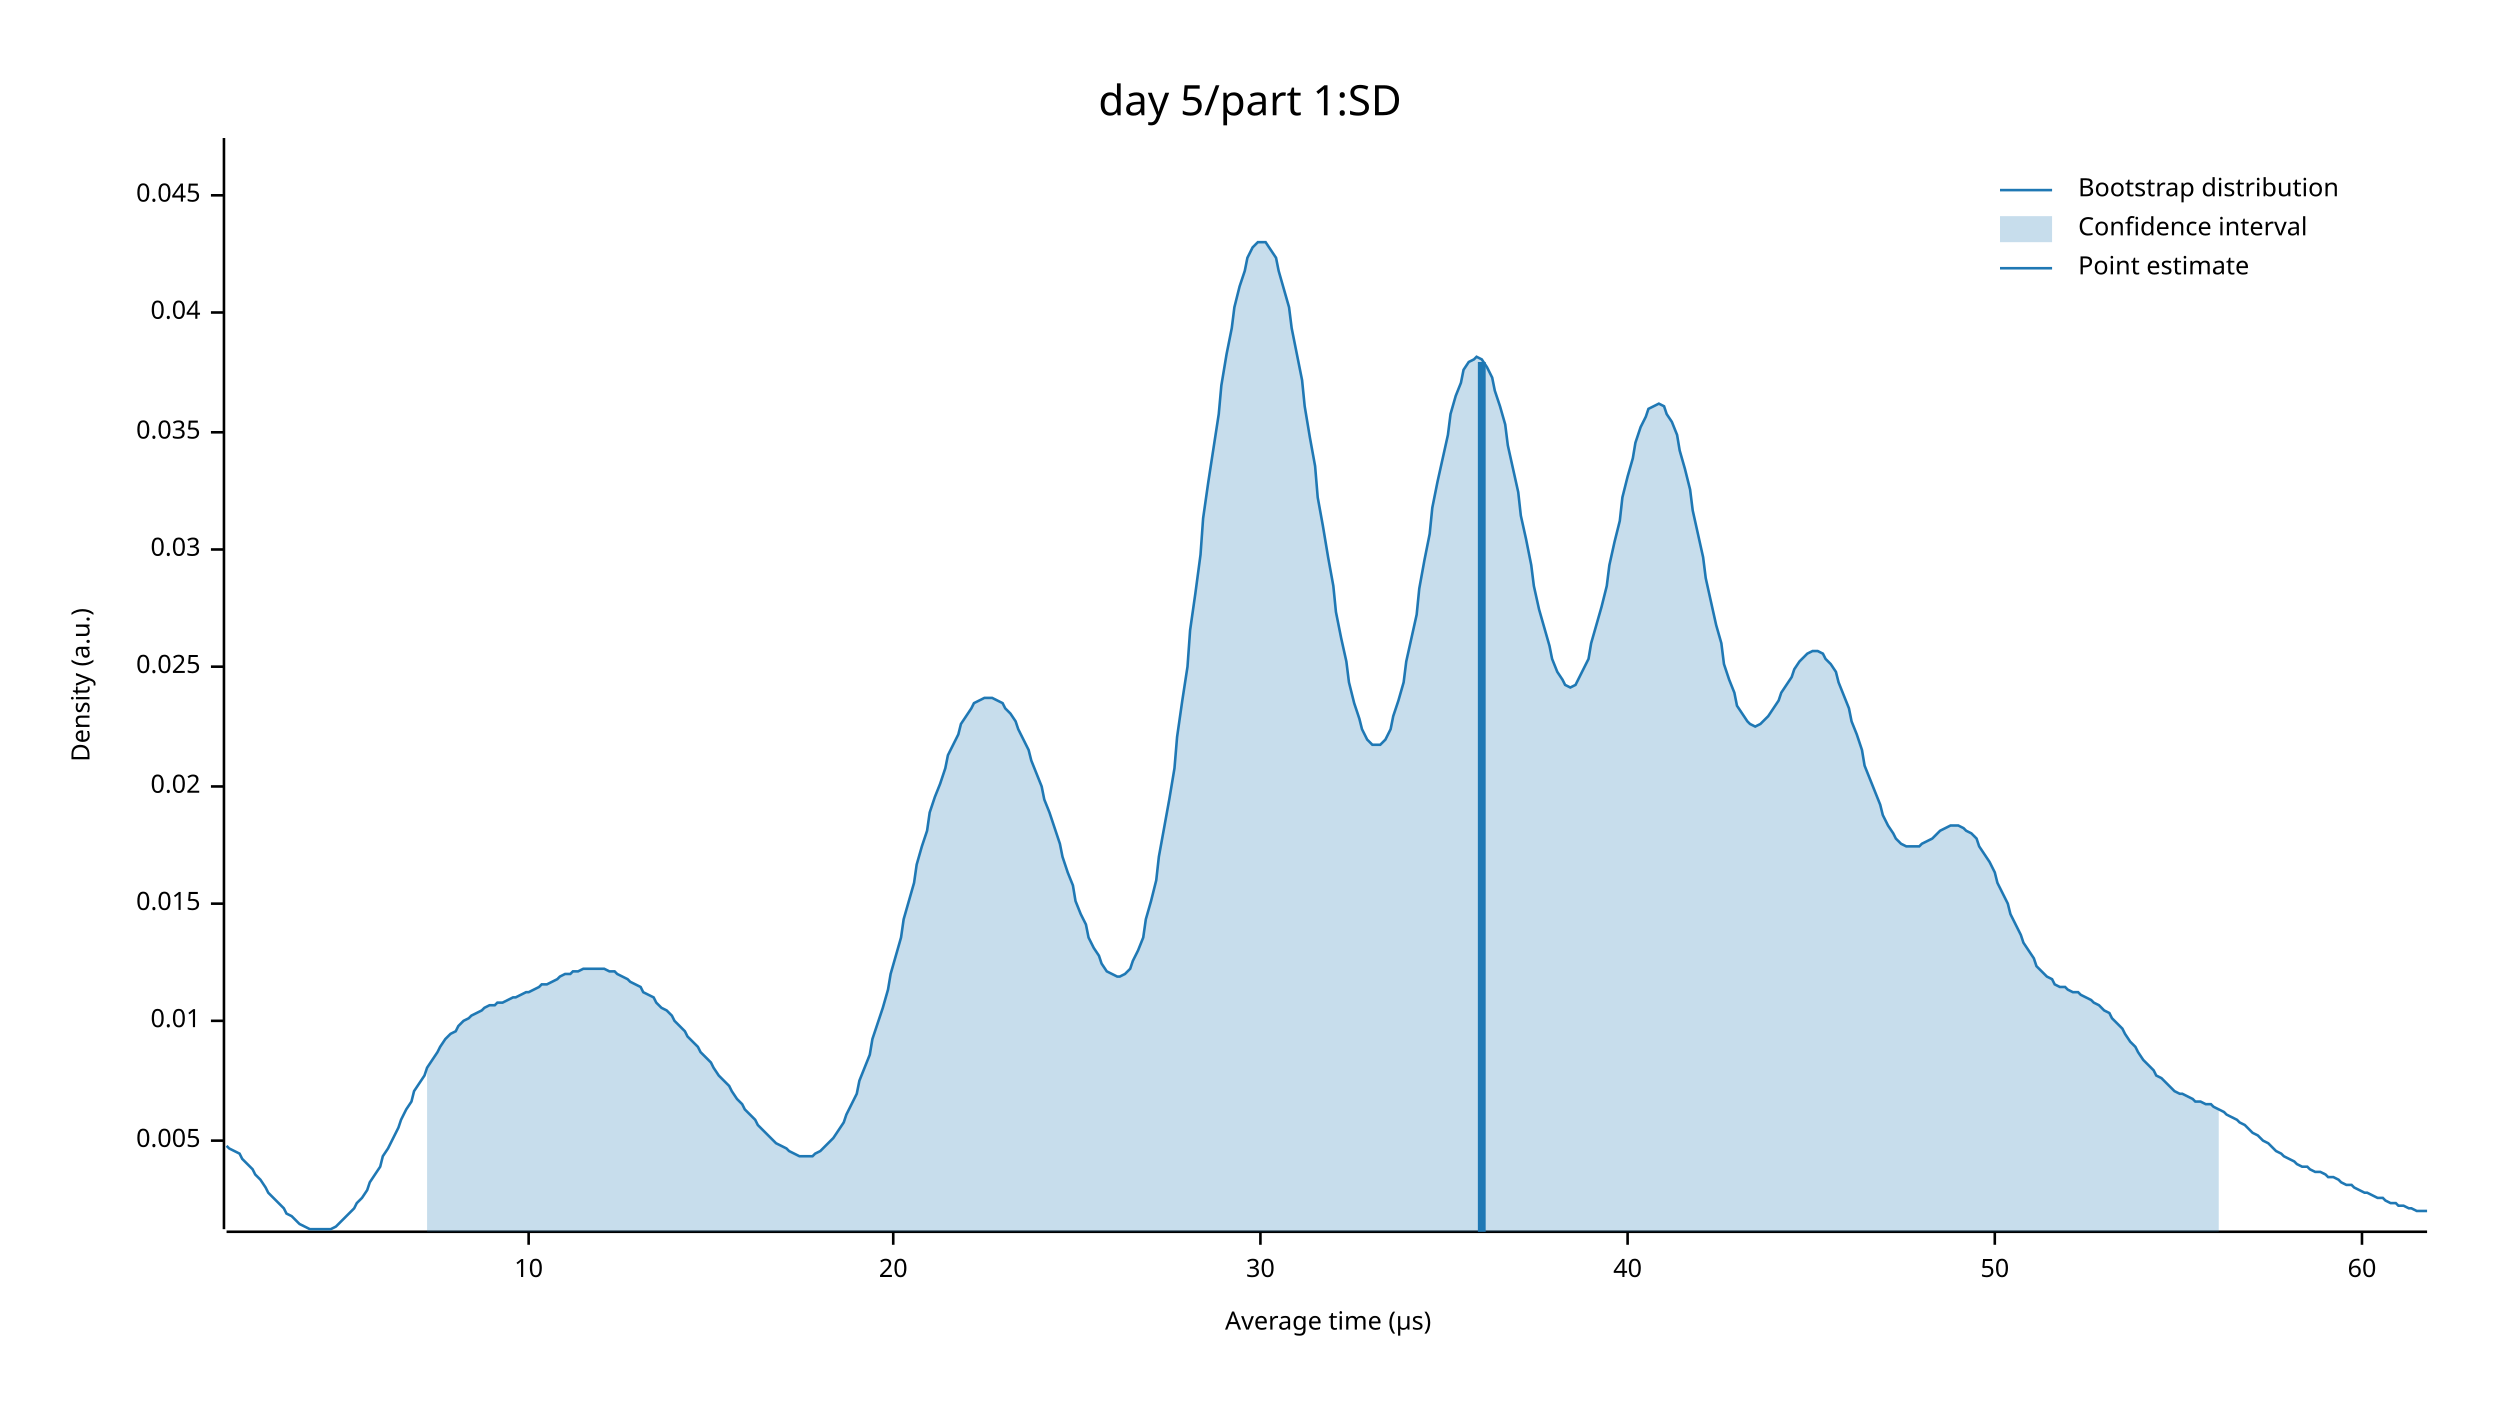
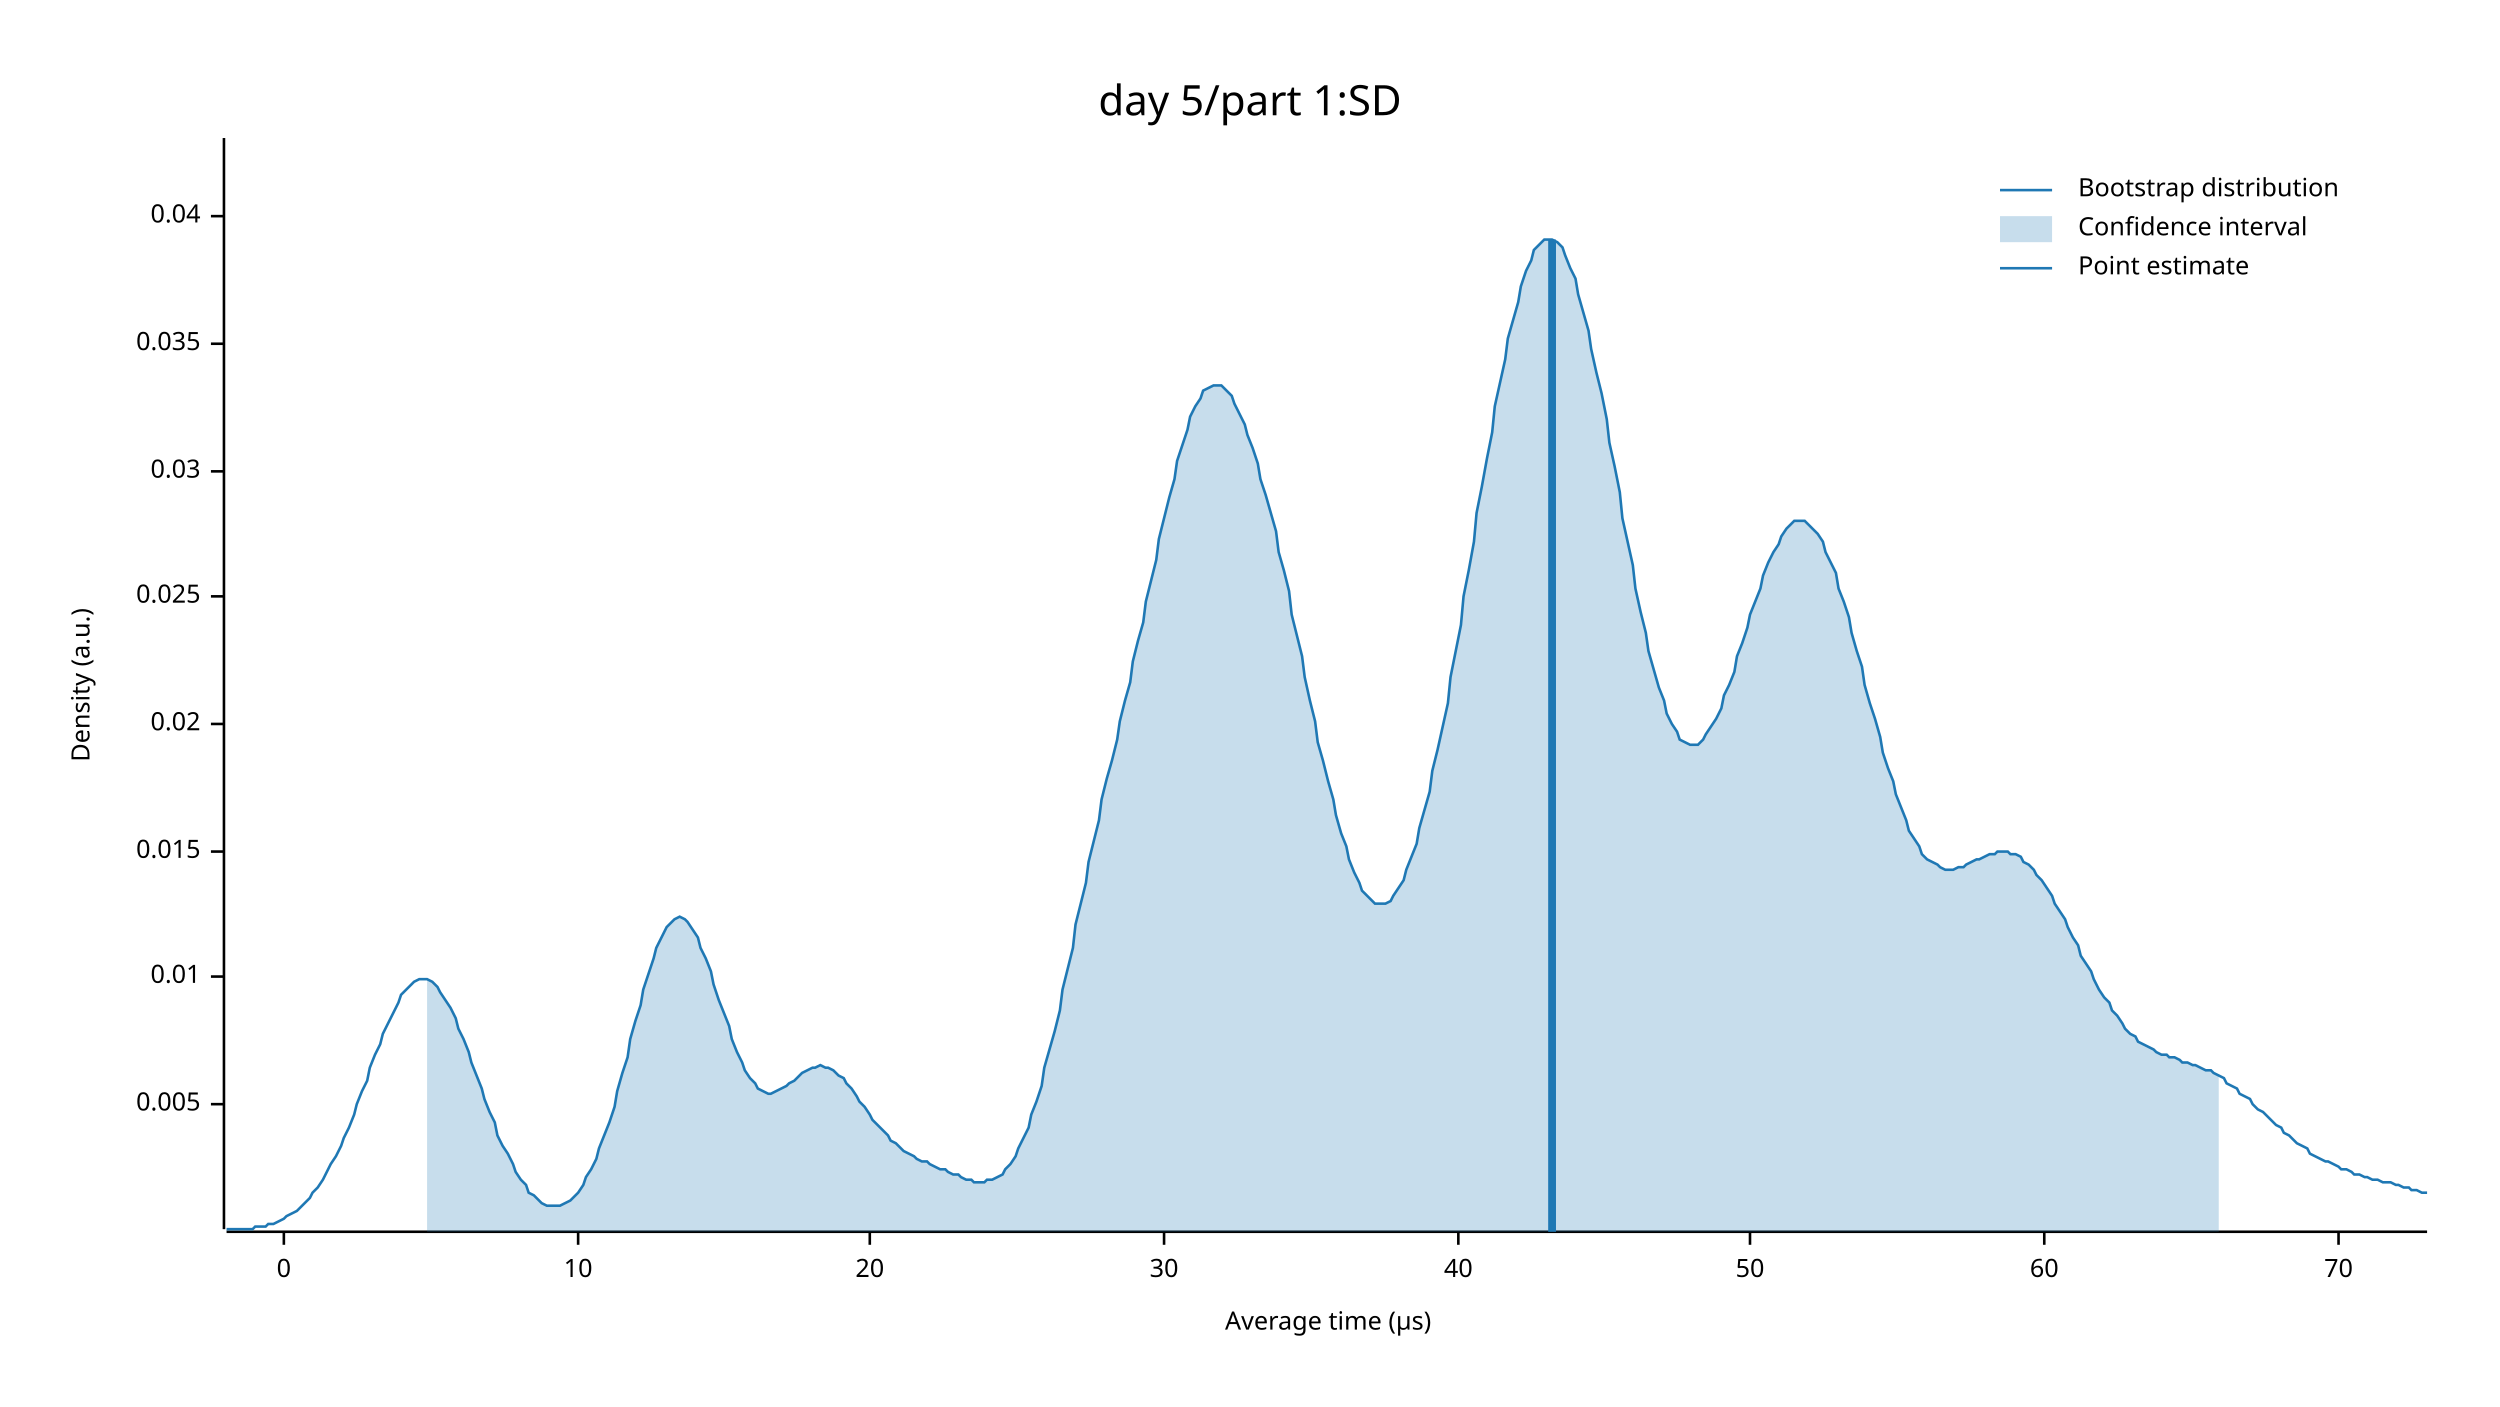
<svg xmlns="http://www.w3.org/2000/svg" width="960" height="540" viewBox="0 0 960 540">
  <text x="480" y="32" dy="0.76em" text-anchor="middle" font-family="sans-serif" font-size="16.129" opacity="1" fill="#000000">
day 5/part 1:SD
</text>
  <text x="27" y="263" dy="0.76em" text-anchor="middle" font-family="sans-serif" font-size="9.677" opacity="1" fill="#000000" transform="rotate(270, 27, 263)">
Density (a.u.)
</text>
  <text x="510" y="513" dy="-0.5ex" text-anchor="middle" font-family="sans-serif" font-size="9.677" opacity="1" fill="#000000">
Average time (µs)
</text>
  <polyline fill="none" opacity="1" stroke="#000000" stroke-width="1" points="86,53 86,472 " />
-   <text x="77" y="438" dy="0.5ex" text-anchor="end" font-family="sans-serif" font-size="9.677" opacity="1" fill="#000000">
+   <text x="77" y="424" dy="0.5ex" text-anchor="end" font-family="sans-serif" font-size="9.677" opacity="1" fill="#000000">
0.005
</text>
-   <polyline fill="none" opacity="1" stroke="#000000" stroke-width="1" points="81,438 86,438 " />
-   <text x="77" y="392" dy="0.5ex" text-anchor="end" font-family="sans-serif" font-size="9.677" opacity="1" fill="#000000">
+   <polyline fill="none" opacity="1" stroke="#000000" stroke-width="1" points="81,424 86,424 " />
+   <text x="77" y="375" dy="0.5ex" text-anchor="end" font-family="sans-serif" font-size="9.677" opacity="1" fill="#000000">
0.01
</text>
-   <polyline fill="none" opacity="1" stroke="#000000" stroke-width="1" points="81,392 86,392 " />
-   <text x="77" y="347" dy="0.5ex" text-anchor="end" font-family="sans-serif" font-size="9.677" opacity="1" fill="#000000">
+   <polyline fill="none" opacity="1" stroke="#000000" stroke-width="1" points="81,375 86,375 " />
+   <text x="77" y="327" dy="0.5ex" text-anchor="end" font-family="sans-serif" font-size="9.677" opacity="1" fill="#000000">
0.015
</text>
-   <polyline fill="none" opacity="1" stroke="#000000" stroke-width="1" points="81,347 86,347 " />
-   <text x="77" y="302" dy="0.5ex" text-anchor="end" font-family="sans-serif" font-size="9.677" opacity="1" fill="#000000">
+   <polyline fill="none" opacity="1" stroke="#000000" stroke-width="1" points="81,327 86,327 " />
+   <text x="77" y="278" dy="0.5ex" text-anchor="end" font-family="sans-serif" font-size="9.677" opacity="1" fill="#000000">
0.02
</text>
-   <polyline fill="none" opacity="1" stroke="#000000" stroke-width="1" points="81,302 86,302 " />
-   <text x="77" y="256" dy="0.5ex" text-anchor="end" font-family="sans-serif" font-size="9.677" opacity="1" fill="#000000">
+   <polyline fill="none" opacity="1" stroke="#000000" stroke-width="1" points="81,278 86,278 " />
+   <text x="77" y="229" dy="0.5ex" text-anchor="end" font-family="sans-serif" font-size="9.677" opacity="1" fill="#000000">
0.025
</text>
-   <polyline fill="none" opacity="1" stroke="#000000" stroke-width="1" points="81,256 86,256 " />
-   <text x="77" y="211" dy="0.5ex" text-anchor="end" font-family="sans-serif" font-size="9.677" opacity="1" fill="#000000">
+   <polyline fill="none" opacity="1" stroke="#000000" stroke-width="1" points="81,229 86,229 " />
+   <text x="77" y="181" dy="0.5ex" text-anchor="end" font-family="sans-serif" font-size="9.677" opacity="1" fill="#000000">
0.03
</text>
-   <polyline fill="none" opacity="1" stroke="#000000" stroke-width="1" points="81,211 86,211 " />
-   <text x="77" y="166" dy="0.5ex" text-anchor="end" font-family="sans-serif" font-size="9.677" opacity="1" fill="#000000">
+   <polyline fill="none" opacity="1" stroke="#000000" stroke-width="1" points="81,181 86,181 " />
+   <text x="77" y="132" dy="0.5ex" text-anchor="end" font-family="sans-serif" font-size="9.677" opacity="1" fill="#000000">
0.035
</text>
-   <polyline fill="none" opacity="1" stroke="#000000" stroke-width="1" points="81,166 86,166 " />
-   <text x="77" y="120" dy="0.5ex" text-anchor="end" font-family="sans-serif" font-size="9.677" opacity="1" fill="#000000">
+   <polyline fill="none" opacity="1" stroke="#000000" stroke-width="1" points="81,132 86,132 " />
+   <text x="77" y="83" dy="0.5ex" text-anchor="end" font-family="sans-serif" font-size="9.677" opacity="1" fill="#000000">
0.04
</text>
-   <polyline fill="none" opacity="1" stroke="#000000" stroke-width="1" points="81,120 86,120 " />
-   <text x="77" y="75" dy="0.5ex" text-anchor="end" font-family="sans-serif" font-size="9.677" opacity="1" fill="#000000">
- 0.045
+   <polyline fill="none" opacity="1" stroke="#000000" stroke-width="1" points="81,83 86,83 " />
+   <polyline fill="none" opacity="1" stroke="#000000" stroke-width="1" points="87,473 932,473 " />
+   <text x="109" y="483" dy="0.76em" text-anchor="middle" font-family="sans-serif" font-size="9.677" opacity="1" fill="#000000">
+ 0
</text>
-   <polyline fill="none" opacity="1" stroke="#000000" stroke-width="1" points="81,75 86,75 " />
-   <polyline fill="none" opacity="1" stroke="#000000" stroke-width="1" points="87,473 932,473 " />
-   <text x="203" y="483" dy="0.76em" text-anchor="middle" font-family="sans-serif" font-size="9.677" opacity="1" fill="#000000">
+   <polyline fill="none" opacity="1" stroke="#000000" stroke-width="1" points="109,473 109,478 " />
+   <text x="222" y="483" dy="0.76em" text-anchor="middle" font-family="sans-serif" font-size="9.677" opacity="1" fill="#000000">
10
</text>
-   <polyline fill="none" opacity="1" stroke="#000000" stroke-width="1" points="203,473 203,478 " />
-   <text x="343" y="483" dy="0.76em" text-anchor="middle" font-family="sans-serif" font-size="9.677" opacity="1" fill="#000000">
+   <polyline fill="none" opacity="1" stroke="#000000" stroke-width="1" points="222,473 222,478 " />
+   <text x="334" y="483" dy="0.76em" text-anchor="middle" font-family="sans-serif" font-size="9.677" opacity="1" fill="#000000">
20
</text>
-   <polyline fill="none" opacity="1" stroke="#000000" stroke-width="1" points="343,473 343,478 " />
-   <text x="484" y="483" dy="0.76em" text-anchor="middle" font-family="sans-serif" font-size="9.677" opacity="1" fill="#000000">
+   <polyline fill="none" opacity="1" stroke="#000000" stroke-width="1" points="334,473 334,478 " />
+   <text x="447" y="483" dy="0.76em" text-anchor="middle" font-family="sans-serif" font-size="9.677" opacity="1" fill="#000000">
30
</text>
-   <polyline fill="none" opacity="1" stroke="#000000" stroke-width="1" points="484,473 484,478 " />
-   <text x="625" y="483" dy="0.76em" text-anchor="middle" font-family="sans-serif" font-size="9.677" opacity="1" fill="#000000">
+   <polyline fill="none" opacity="1" stroke="#000000" stroke-width="1" points="447,473 447,478 " />
+   <text x="560" y="483" dy="0.76em" text-anchor="middle" font-family="sans-serif" font-size="9.677" opacity="1" fill="#000000">
40
</text>
-   <polyline fill="none" opacity="1" stroke="#000000" stroke-width="1" points="625,473 625,478 " />
-   <text x="766" y="483" dy="0.76em" text-anchor="middle" font-family="sans-serif" font-size="9.677" opacity="1" fill="#000000">
+   <polyline fill="none" opacity="1" stroke="#000000" stroke-width="1" points="560,473 560,478 " />
+   <text x="672" y="483" dy="0.76em" text-anchor="middle" font-family="sans-serif" font-size="9.677" opacity="1" fill="#000000">
50
</text>
-   <polyline fill="none" opacity="1" stroke="#000000" stroke-width="1" points="766,473 766,478 " />
-   <text x="907" y="483" dy="0.76em" text-anchor="middle" font-family="sans-serif" font-size="9.677" opacity="1" fill="#000000">
+   <polyline fill="none" opacity="1" stroke="#000000" stroke-width="1" points="672,473 672,478 " />
+   <text x="785" y="483" dy="0.76em" text-anchor="middle" font-family="sans-serif" font-size="9.677" opacity="1" fill="#000000">
60
</text>
-   <polyline fill="none" opacity="1" stroke="#000000" stroke-width="1" points="907,473 907,478 " />
-   <polyline fill="none" opacity="1" stroke="#1F78B4" stroke-width="1" points="87,440 88,441 90,442 92,443 93,445 95,447 97,449 98,451 100,453 102,456 103,458 105,460 107,462 109,464 110,466 112,467 114,469 115,470 117,471 119,472 120,472 122,472 124,472 125,472 127,472 129,471 131,469 132,468 134,466 136,464 137,462 139,460 141,457 142,454 144,451 146,448 147,444 149,441 151,437 153,433 154,430 156,426 158,423 159,419 161,416 163,413 164,410 166,407 168,404 169,402 171,399 173,397 175,396 176,394 178,392 180,391 181,390 183,389 185,388 186,387 188,386 190,386 191,385 193,385 195,384 197,383 198,383 200,382 202,381 203,381 205,380 207,379 208,378 210,378 212,377 214,376 215,375 217,374 219,374 220,373 222,373 224,372 225,372 227,372 229,372 230,372 232,372 234,373 236,373 237,374 239,375 241,376 242,377 244,378 246,379 247,381 249,382 251,383 252,385 254,387 256,388 258,390 259,392 261,394 263,396 264,398 266,400 268,402 269,404 271,406 273,408 274,410 276,413 278,415 280,417 281,419 283,422 285,424 286,426 288,428 290,430 291,432 293,434 295,436 296,437 298,439 300,440 302,441 303,442 305,443 307,444 308,444 310,444 312,444 313,443 315,442 317,440 318,439 320,437 322,434 324,431 325,428 327,424 329,420 330,415 332,410 334,405 335,399 337,393 339,387 341,380 342,374 344,367 346,360 347,353 349,346 351,339 352,332 354,325 356,319 357,312 359,306 361,301 363,295 364,290 366,286 368,282 369,278 371,275 373,272 374,270 376,269 378,268 379,268 381,268 383,269 385,270 386,272 388,274 390,277 391,280 393,284 395,288 396,292 398,297 400,302 401,307 403,312 405,318 407,324 408,329 410,335 412,340 413,346 415,351 417,355 418,360 420,364 422,367 423,370 425,373 427,374 429,375 430,375 432,374 434,372 435,369 437,365 439,360 440,353 442,346 444,338 445,329 447,318 449,307 451,295 452,283 454,269 456,256 457,242 459,228 461,213 462,199 464,185 466,172 468,159 469,148 471,136 473,126 474,118 476,110 478,104 479,99 481,95 483,93 484,93 486,93 488,96 490,99 491,104 493,111 495,118 496,126 498,136 500,146 501,156 503,168 505,179 506,191 508,202 510,214 512,225 513,235 515,245 517,254 518,262 520,270 522,276 523,280 525,284 527,286 528,286 530,286 532,284 534,280 535,275 537,269 539,262 540,254 542,245 544,236 545,226 547,215 549,205 550,195 552,185 554,176 556,167 557,159 559,152 561,147 562,142 564,139 566,138 567,137 569,138 571,141 573,145 574,150 576,156 578,163 579,171 581,180 583,189 584,198 586,207 588,217 589,225 591,234 593,241 595,248 596,253 598,258 600,261 601,263 603,264 605,263 606,261 608,257 610,253 611,247 613,240 615,233 617,225 618,217 620,208 622,200 623,191 625,183 627,176 628,170 630,164 632,160 633,157 635,156 637,155 639,156 640,159 642,162 644,167 645,173 647,180 649,188 650,196 652,205 654,214 655,222 657,231 659,240 661,247 662,255 664,261 666,266 667,271 669,274 671,277 672,278 674,279 676,278 677,277 679,275 681,272 683,269 684,266 686,263 688,260 689,257 691,254 693,252 694,251 696,250 698,250 700,251 701,253 703,255 705,258 706,262 708,267 710,272 711,277 713,282 715,288 716,294 718,299 720,304 722,309 723,313 725,317 727,320 728,322 730,324 732,325 733,325 735,325 737,325 738,324 740,323 742,322 744,320 745,319 747,318 749,317 750,317 752,317 754,318 755,319 757,320 759,322 760,325 762,328 764,331 766,335 767,339 769,343 771,347 772,351 774,355 776,359 777,362 779,365 781,368 782,371 784,373 786,375 788,376 789,378 791,379 793,379 794,380 796,381 798,381 799,382 801,383 803,384 804,385 806,386 808,388 810,389 811,391 813,393 815,395 816,397 818,400 820,402 821,404 823,407 825,409 827,411 828,413 830,414 832,416 833,417 835,419 837,420 838,420 840,421 842,422 843,423 845,423 847,424 849,424 850,425 852,426 854,427 855,428 857,429 859,430 860,431 862,432 864,434 865,435 867,436 869,438 871,439 872,440 874,442 876,443 877,444 879,445 881,446 882,447 884,448 886,448 887,449 889,450 891,450 893,451 894,452 896,452 898,453 899,454 901,455 903,455 904,456 906,457 908,458 909,458 911,459 913,460 915,460 916,461 918,462 920,462 921,463 923,463 925,464 926,464 928,465 930,465 932,465 " />
-   <polygon opacity="0.25" fill="#1F78B4" points="164,410 166,407 168,404 169,402 171,399 173,397 175,396 176,394 178,392 180,391 181,390 183,389 185,388 186,387 188,386 190,386 191,385 193,385 195,384 197,383 198,383 200,382 202,381 203,381 205,380 207,379 208,378 210,378 212,377 214,376 215,375 217,374 219,374 220,373 222,373 224,372 225,372 227,372 229,372 230,372 232,372 234,373 236,373 237,374 239,375 241,376 242,377 244,378 246,379 247,381 249,382 251,383 252,385 254,387 256,388 258,390 259,392 261,394 263,396 264,398 266,400 268,402 269,404 271,406 273,408 274,410 276,413 278,415 280,417 281,419 283,422 285,424 286,426 288,428 290,430 291,432 293,434 295,436 296,437 298,439 300,440 302,441 303,442 305,443 307,444 308,444 310,444 312,444 313,443 315,442 317,440 318,439 320,437 322,434 324,431 325,428 327,424 329,420 330,415 332,410 334,405 335,399 337,393 339,387 341,380 342,374 344,367 346,360 347,353 349,346 351,339 352,332 354,325 356,319 357,312 359,306 361,301 363,295 364,290 366,286 368,282 369,278 371,275 373,272 374,270 376,269 378,268 379,268 381,268 383,269 385,270 386,272 388,274 390,277 391,280 393,284 395,288 396,292 398,297 400,302 401,307 403,312 405,318 407,324 408,329 410,335 412,340 413,346 415,351 417,355 418,360 420,364 422,367 423,370 425,373 427,374 429,375 430,375 432,374 434,372 435,369 437,365 439,360 440,353 442,346 444,338 445,329 447,318 449,307 451,295 452,283 454,269 456,256 457,242 459,228 461,213 462,199 464,185 466,172 468,159 469,148 471,136 473,126 474,118 476,110 478,104 479,99 481,95 483,93 484,93 486,93 488,96 490,99 491,104 493,111 495,118 496,126 498,136 500,146 501,156 503,168 505,179 506,191 508,202 510,214 512,225 513,235 515,245 517,254 518,262 520,270 522,276 523,280 525,284 527,286 528,286 530,286 532,284 534,280 535,275 537,269 539,262 540,254 542,245 544,236 545,226 547,215 549,205 550,195 552,185 554,176 556,167 557,159 559,152 561,147 562,142 564,139 566,138 567,137 569,138 571,141 573,145 574,150 576,156 578,163 579,171 581,180 583,189 584,198 586,207 588,217 589,225 591,234 593,241 595,248 596,253 598,258 600,261 601,263 603,264 605,263 606,261 608,257 610,253 611,247 613,240 615,233 617,225 618,217 620,208 622,200 623,191 625,183 627,176 628,170 630,164 632,160 633,157 635,156 637,155 639,156 640,159 642,162 644,167 645,173 647,180 649,188 650,196 652,205 654,214 655,222 657,231 659,240 661,247 662,255 664,261 666,266 667,271 669,274 671,277 672,278 674,279 676,278 677,277 679,275 681,272 683,269 684,266 686,263 688,260 689,257 691,254 693,252 694,251 696,250 698,250 700,251 701,253 703,255 705,258 706,262 708,267 710,272 711,277 713,282 715,288 716,294 718,299 720,304 722,309 723,313 725,317 727,320 728,322 730,324 732,325 733,325 735,325 737,325 738,324 740,323 742,322 744,320 745,319 747,318 749,317 750,317 752,317 754,318 755,319 757,320 759,322 760,325 762,328 764,331 766,335 767,339 769,343 771,347 772,351 774,355 776,359 777,362 779,365 781,368 782,371 784,373 786,375 788,376 789,378 791,379 793,379 794,380 796,381 798,381 799,382 801,383 803,384 804,385 806,386 808,388 810,389 811,391 813,393 815,395 816,397 818,400 820,402 821,404 823,407 825,409 827,411 828,413 830,414 832,416 833,417 835,419 837,420 838,420 840,421 842,422 843,423 845,423 847,424 849,424 850,425 852,426 852,473 164,473 " />
-   <polyline fill="none" opacity="1" stroke="#1F78B4" stroke-width="3" points="569,473 569,139 " />
+   <polyline fill="none" opacity="1" stroke="#000000" stroke-width="1" points="785,473 785,478 " />
+   <text x="898" y="483" dy="0.76em" text-anchor="middle" font-family="sans-serif" font-size="9.677" opacity="1" fill="#000000">
+ 70
+ </text>
+   <polyline fill="none" opacity="1" stroke="#000000" stroke-width="1" points="898,473 898,478 " />
+   <polyline fill="none" opacity="1" stroke="#1F78B4" stroke-width="1" points="87,472 88,472 90,472 92,472 93,472 95,472 97,472 98,471 100,471 102,471 103,470 105,470 107,469 109,468 110,467 112,466 114,465 115,464 117,462 119,460 120,458 122,456 124,453 125,451 127,447 129,444 131,440 132,437 134,433 136,428 137,424 139,419 141,415 142,410 144,405 146,401 147,397 149,393 151,389 153,385 154,382 156,380 158,378 159,377 161,376 163,376 164,376 166,377 168,379 169,381 171,384 173,387 175,391 176,395 178,399 180,404 181,408 183,413 185,418 186,422 188,427 190,431 191,436 193,440 195,443 197,447 198,450 200,453 202,455 203,458 205,459 207,461 208,462 210,463 212,463 214,463 215,463 217,462 219,461 220,460 222,458 224,455 225,452 227,449 229,445 230,441 232,436 234,431 236,425 237,419 239,412 241,406 242,399 244,392 246,386 247,380 249,374 251,368 252,364 254,360 256,356 258,354 259,353 261,352 263,353 264,354 266,357 268,360 269,364 271,368 273,373 274,378 276,384 278,389 280,394 281,399 283,404 285,408 286,411 288,414 290,416 291,418 293,419 295,420 296,420 298,419 300,418 302,417 303,416 305,415 307,413 308,412 310,411 312,410 313,410 315,409 317,410 318,410 320,411 322,413 324,414 325,416 327,418 329,421 330,423 332,425 334,428 335,430 337,432 339,434 341,436 342,438 344,439 346,441 347,442 349,443 351,444 352,445 354,446 356,446 357,447 359,448 361,449 363,449 364,450 366,451 368,451 369,452 371,453 373,453 374,454 376,454 378,454 379,453 381,453 383,452 385,451 386,449 388,447 390,444 391,441 393,437 395,433 396,428 398,423 400,417 401,410 403,403 405,396 407,388 408,380 410,372 412,364 413,355 415,347 417,339 418,331 420,323 422,315 423,307 425,299 427,292 429,284 430,277 432,269 434,262 435,254 437,246 439,239 440,231 442,223 444,215 445,207 447,199 449,191 451,184 452,177 454,171 456,165 457,160 459,156 461,153 462,150 464,149 466,148 468,148 469,148 471,150 473,152 474,155 476,159 478,163 479,167 481,172 483,178 484,184 486,190 488,197 490,204 491,212 493,219 495,227 496,236 498,244 500,252 501,260 503,269 505,277 506,285 508,292 510,300 512,307 513,313 515,320 517,325 518,330 520,335 522,339 523,342 525,344 527,346 528,347 530,347 532,347 534,346 535,344 537,341 539,338 540,334 542,329 544,324 545,318 547,311 549,304 550,296 552,288 554,279 556,270 557,260 559,250 561,240 562,229 564,219 566,208 567,197 569,187 571,176 573,166 574,156 576,147 578,138 579,130 581,123 583,116 584,110 586,104 588,100 589,96 591,94 593,92 595,92 596,92 598,93 600,95 601,98 603,103 605,107 606,113 608,120 610,127 611,134 613,143 615,151 617,161 618,170 620,179 622,189 623,199 625,208 627,217 628,226 630,235 632,243 633,250 635,257 637,264 639,269 640,274 642,278 644,281 645,284 647,285 649,286 650,286 652,286 654,284 655,282 657,279 659,276 661,272 662,267 664,263 666,258 667,252 669,247 671,241 672,236 674,231 676,226 677,221 679,216 681,212 683,209 684,206 686,203 688,201 689,200 691,200 693,200 694,201 696,203 698,205 700,208 701,212 703,216 705,220 706,226 708,231 710,237 711,243 713,250 715,256 716,263 718,270 720,276 722,283 723,289 725,295 727,300 728,305 730,310 732,315 733,319 735,322 737,325 738,328 740,330 742,331 744,332 745,333 747,334 749,334 750,334 752,333 754,333 755,332 757,331 759,330 760,330 762,329 764,328 766,328 767,327 769,327 771,327 772,328 774,328 776,329 777,331 779,332 781,334 782,336 784,338 786,341 788,344 789,347 791,350 793,353 794,356 796,360 798,363 799,367 801,370 803,373 804,376 806,380 808,383 810,385 811,388 813,390 815,393 816,395 818,397 820,398 821,400 823,401 825,402 827,403 828,404 830,405 832,405 833,406 835,406 837,407 838,408 840,408 842,409 843,409 845,410 847,411 849,411 850,412 852,413 854,414 855,416 857,417 859,418 860,420 862,421 864,422 865,424 867,426 869,427 871,429 872,430 874,432 876,433 877,435 879,436 881,438 882,439 884,440 886,441 887,443 889,444 891,445 893,446 894,446 896,447 898,448 899,449 901,449 903,450 904,451 906,451 908,452 909,452 911,453 913,453 915,454 916,454 918,454 920,455 921,455 923,456 925,456 926,457 928,457 930,458 932,458 " />
+   <polygon opacity="0.25" fill="#1F78B4" points="164,376 166,377 168,379 169,381 171,384 173,387 175,391 176,395 178,399 180,404 181,408 183,413 185,418 186,422 188,427 190,431 191,436 193,440 195,443 197,447 198,450 200,453 202,455 203,458 205,459 207,461 208,462 210,463 212,463 214,463 215,463 217,462 219,461 220,460 222,458 224,455 225,452 227,449 229,445 230,441 232,436 234,431 236,425 237,419 239,412 241,406 242,399 244,392 246,386 247,380 249,374 251,368 252,364 254,360 256,356 258,354 259,353 261,352 263,353 264,354 266,357 268,360 269,364 271,368 273,373 274,378 276,384 278,389 280,394 281,399 283,404 285,408 286,411 288,414 290,416 291,418 293,419 295,420 296,420 298,419 300,418 302,417 303,416 305,415 307,413 308,412 310,411 312,410 313,410 315,409 317,410 318,410 320,411 322,413 324,414 325,416 327,418 329,421 330,423 332,425 334,428 335,430 337,432 339,434 341,436 342,438 344,439 346,441 347,442 349,443 351,444 352,445 354,446 356,446 357,447 359,448 361,449 363,449 364,450 366,451 368,451 369,452 371,453 373,453 374,454 376,454 378,454 379,453 381,453 383,452 385,451 386,449 388,447 390,444 391,441 393,437 395,433 396,428 398,423 400,417 401,410 403,403 405,396 407,388 408,380 410,372 412,364 413,355 415,347 417,339 418,331 420,323 422,315 423,307 425,299 427,292 429,284 430,277 432,269 434,262 435,254 437,246 439,239 440,231 442,223 444,215 445,207 447,199 449,191 451,184 452,177 454,171 456,165 457,160 459,156 461,153 462,150 464,149 466,148 468,148 469,148 471,150 473,152 474,155 476,159 478,163 479,167 481,172 483,178 484,184 486,190 488,197 490,204 491,212 493,219 495,227 496,236 498,244 500,252 501,260 503,269 505,277 506,285 508,292 510,300 512,307 513,313 515,320 517,325 518,330 520,335 522,339 523,342 525,344 527,346 528,347 530,347 532,347 534,346 535,344 537,341 539,338 540,334 542,329 544,324 545,318 547,311 549,304 550,296 552,288 554,279 556,270 557,260 559,250 561,240 562,229 564,219 566,208 567,197 569,187 571,176 573,166 574,156 576,147 578,138 579,130 581,123 583,116 584,110 586,104 588,100 589,96 591,94 593,92 595,92 596,92 598,93 600,95 601,98 603,103 605,107 606,113 608,120 610,127 611,134 613,143 615,151 617,161 618,170 620,179 622,189 623,199 625,208 627,217 628,226 630,235 632,243 633,250 635,257 637,264 639,269 640,274 642,278 644,281 645,284 647,285 649,286 650,286 652,286 654,284 655,282 657,279 659,276 661,272 662,267 664,263 666,258 667,252 669,247 671,241 672,236 674,231 676,226 677,221 679,216 681,212 683,209 684,206 686,203 688,201 689,200 691,200 693,200 694,201 696,203 698,205 700,208 701,212 703,216 705,220 706,226 708,231 710,237 711,243 713,250 715,256 716,263 718,270 720,276 722,283 723,289 725,295 727,300 728,305 730,310 732,315 733,319 735,322 737,325 738,328 740,330 742,331 744,332 745,333 747,334 749,334 750,334 752,333 754,333 755,332 757,331 759,330 760,330 762,329 764,328 766,328 767,327 769,327 771,327 772,328 774,328 776,329 777,331 779,332 781,334 782,336 784,338 786,341 788,344 789,347 791,350 793,353 794,356 796,360 798,363 799,367 801,370 803,373 804,376 806,380 808,383 810,385 811,388 813,390 815,393 816,395 818,397 820,398 821,400 823,401 825,402 827,403 828,404 830,405 832,405 833,406 835,406 837,407 838,408 840,408 842,409 843,409 845,410 847,411 849,411 850,412 852,413 852,473 164,473 " />
+   <polyline fill="none" opacity="1" stroke="#1F78B4" stroke-width="3" points="596,473 596,92 " />
  <text x="798" y="68" dy="0.76em" text-anchor="start" font-family="sans-serif" font-size="9.677" opacity="1" fill="#000000">
Bootstrap distribution
</text>
  <text x="798" y="83" dy="0.76em" text-anchor="start" font-family="sans-serif" font-size="9.677" opacity="1" fill="#000000">
Confidence interval
</text>
  <text x="798" y="98" dy="0.76em" text-anchor="start" font-family="sans-serif" font-size="9.677" opacity="1" fill="#000000">
Point estimate
</text>
  <polyline fill="none" opacity="1" stroke="#1F78B4" stroke-width="1" points="768,73 788,73 " />
  <rect x="768" y="83" width="20" height="10" opacity="0.25" fill="#1F78B4" stroke="none" />
  <polyline fill="none" opacity="1" stroke="#1F78B4" stroke-width="1" points="768,103 788,103 " />
</svg>
